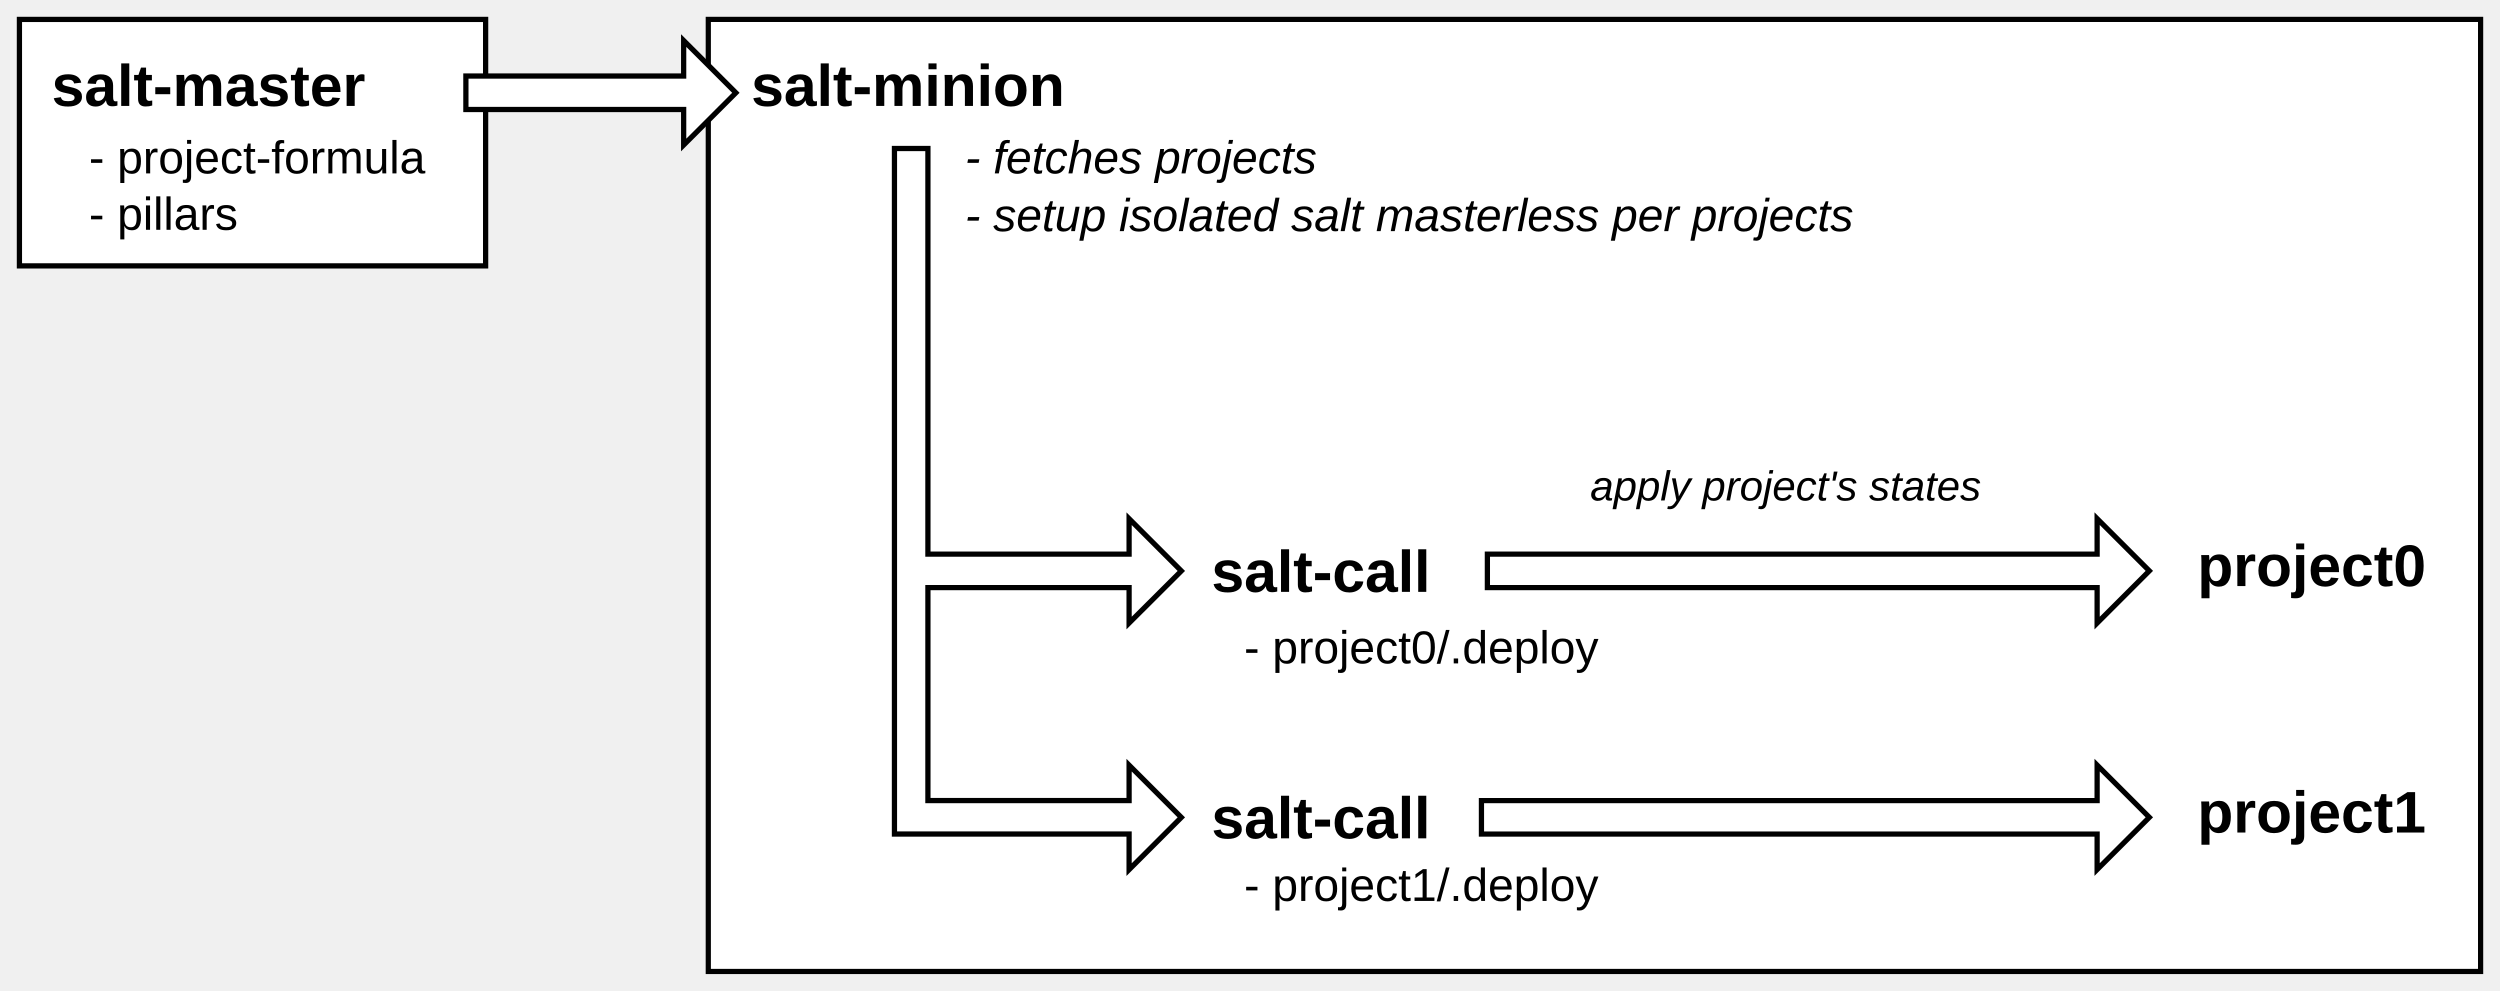
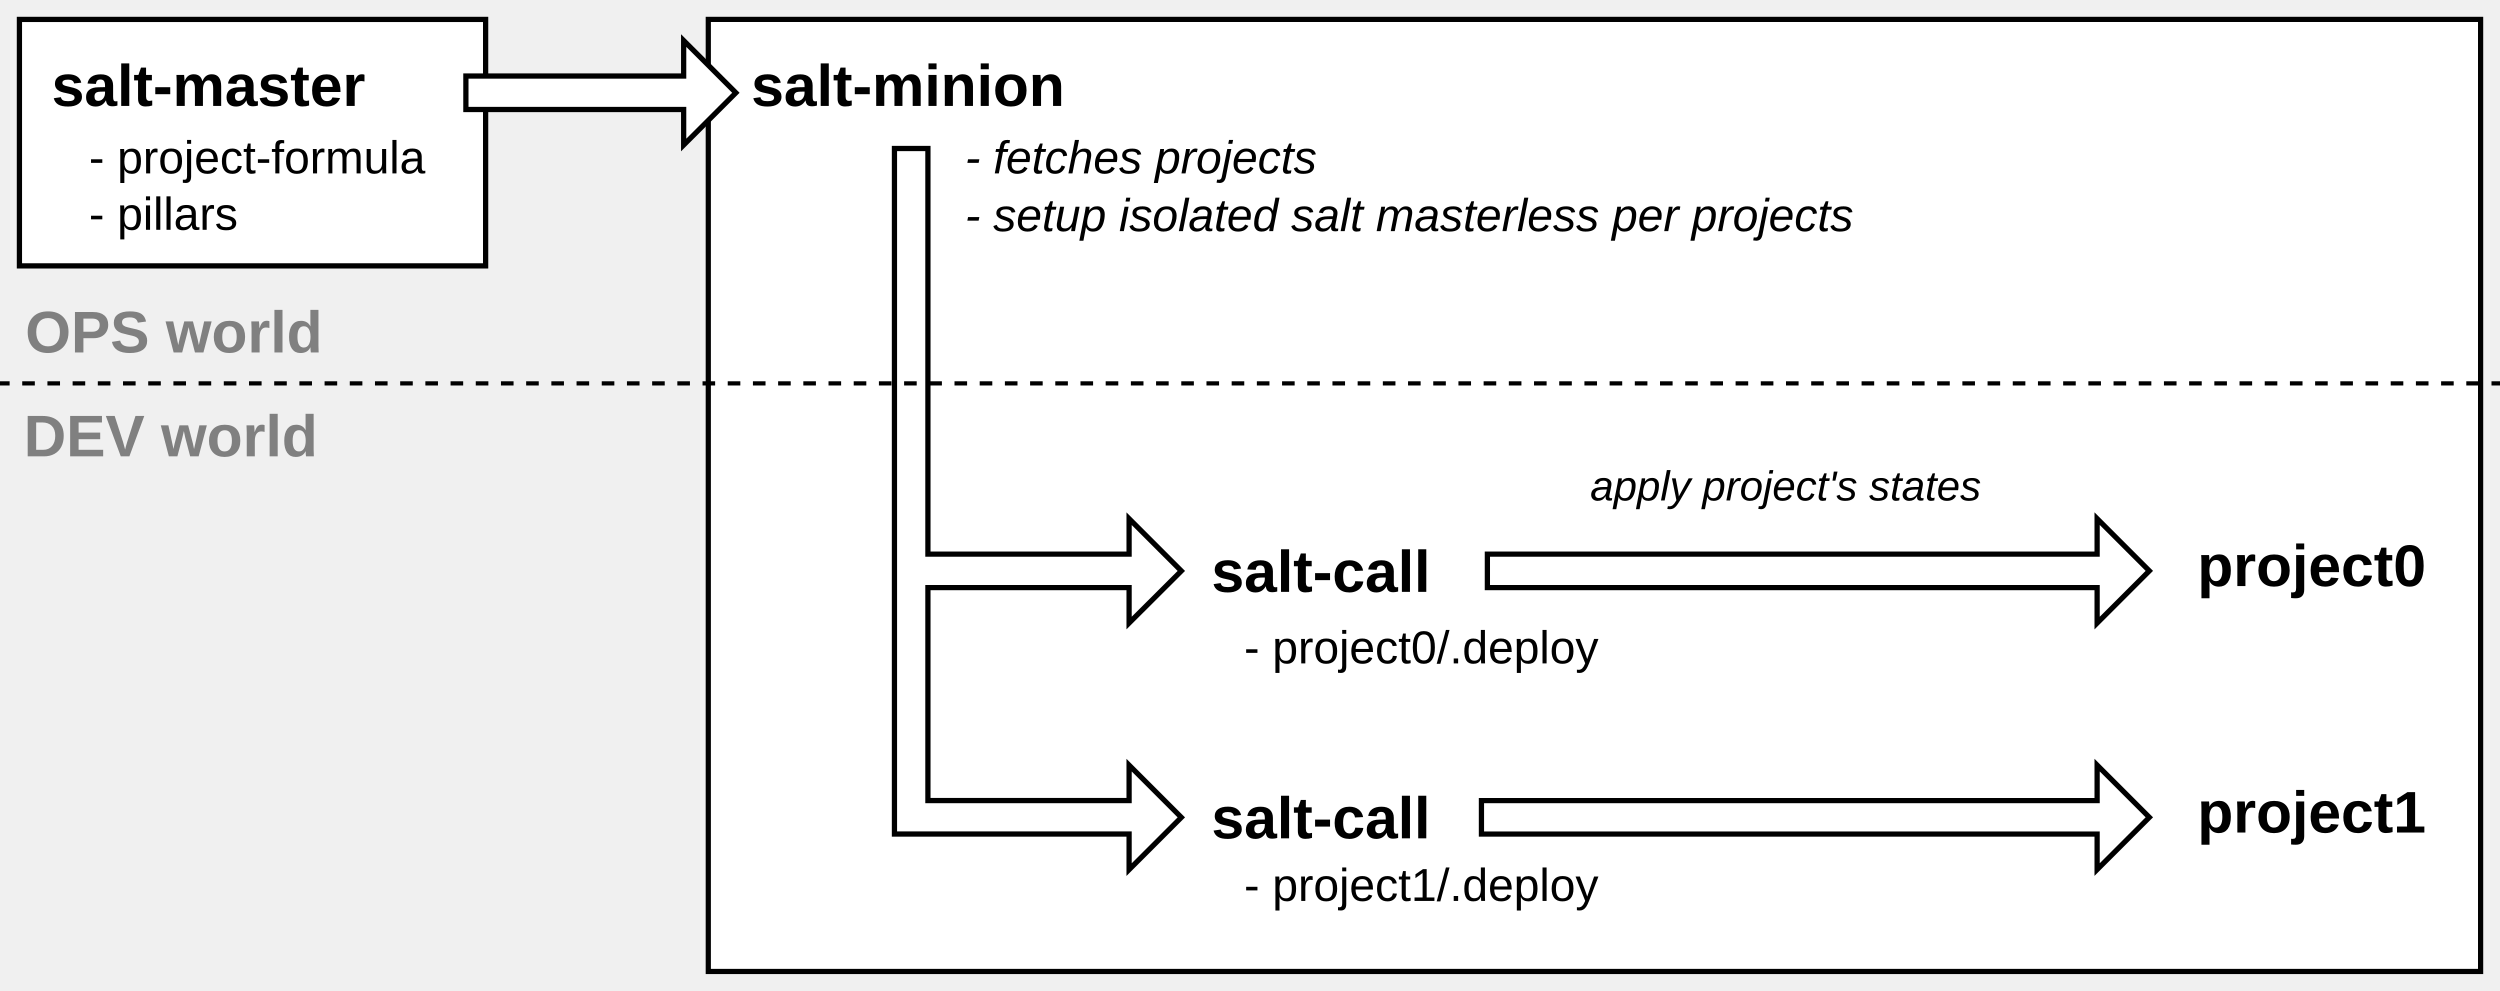
<svg xmlns="http://www.w3.org/2000/svg" width="595.317" height="235.952" id="svg2" version="1.1">
  <defs id="defs4" />
  <g id="layer1" transform="translate(-37.80141,-600.8458)">
    <rect style="fill:#ffffff;fill-opacity:1;stroke:#000000;stroke-width:1.25;stroke-opacity:1" id="rect3157" width="111.016" height="58.69" x="42.426" y="605.471" />
    <rect style="fill:#ffffff;fill-opacity:1;stroke:#000000;stroke-width:1.237;stroke-opacity:1" id="rect3058" width="422.036" height="226.715" x="206.464" y="605.464" />
    <text xml:space="preserve" style="font-size:14px;font-style:normal;font-variant:normal;font-weight:bold;font-stretch:normal;text-align:start;line-height:125%;letter-spacing:0px;word-spacing:0px;writing-mode:lr-tb;text-anchor:start;fill:#000000;fill-opacity:1;stroke:none;font-family:Liberation Sans;-inkscape-font-specification:Liberation Sans Bold" x="50.104" y="626.078" id="text2987">
      <tspan id="tspan2989" x="50.104" y="626.078">salt-master</tspan>
    </text>
    <text xml:space="preserve" style="font-size:14px;font-style:normal;font-variant:normal;font-weight:bold;font-stretch:normal;text-align:start;line-height:125%;letter-spacing:0px;word-spacing:0px;writing-mode:lr-tb;text-anchor:start;fill:#000000;fill-opacity:1;stroke:none;font-family:Liberation Sans;-inkscape-font-specification:Liberation Sans Bold" x="216.678" y="626.078" id="text2991">
      <tspan id="tspan2993" x="216.678" y="626.078">salt-minion</tspan>
    </text>
    <text xml:space="preserve" style="font-size:14px;font-style:normal;font-variant:normal;font-weight:bold;font-stretch:normal;text-align:start;line-height:125%;letter-spacing:0px;word-spacing:0px;writing-mode:lr-tb;text-anchor:start;fill:#000000;fill-opacity:1;stroke:none;font-family:Liberation Sans;-inkscape-font-specification:Liberation Sans Bold" x="326.286" y="741.788" id="text2995">
      <tspan id="tspan2997" x="326.286" y="741.788">salt-call</tspan>
    </text>
    <text xml:space="preserve" style="font-size:14px;font-style:normal;font-variant:normal;font-weight:bold;font-stretch:normal;text-align:start;line-height:125%;letter-spacing:0px;word-spacing:0px;writing-mode:lr-tb;text-anchor:start;fill:#000000;fill-opacity:1;stroke:none;font-family:Liberation Sans;-inkscape-font-specification:Liberation Sans Bold" x="561.039" y="740.404" id="text2999">
      <tspan id="tspan3001" x="561.039" y="740.404">project0</tspan>
    </text>
    <text xml:space="preserve" style="font-size:14px;font-style:normal;font-variant:normal;font-weight:bold;font-stretch:normal;text-align:start;line-height:125%;letter-spacing:0px;word-spacing:0px;writing-mode:lr-tb;text-anchor:start;fill:#000000;fill-opacity:1;stroke:none;font-family:Liberation Sans;-inkscape-font-specification:Liberation Sans Bold" x="561.039" y="799.094" id="text3003">
      <tspan id="tspan3005" x="561.039" y="799.094">project1</tspan>
    </text>
    <path style="fill:#ffffff;fill-opacity:1;stroke:#000000;stroke-width:1.25;stroke-opacity:1" d="m 213.033,622.94 -12.435,-12.435 0,8.45 -51.857,0 0,7.97 51.857,0 0,8.45 z" id="rect3017" />
    <path style="fill:#ffffff;fill-opacity:1;stroke:#000000;stroke-width:1.25;stroke-opacity:1" d="m 250.794,636.206 0,163.25 55.875,0 0,8.469 12.438,-12.438 -12.438,-12.438 0,8.438 -47.906,0 0,-50.719 47.906,0 0,8.438 12.438,-12.406 -12.438,-12.438 0,8.438 -47.906,0 0,-96.594 -7.969,0 z" id="path3024" />
    <text id="text3034" y="642.139" x="58.993" style="font-size:11px;font-style:normal;font-variant:normal;font-weight:normal;font-stretch:normal;text-align:start;line-height:125%;letter-spacing:0px;word-spacing:0px;writing-mode:lr-tb;text-anchor:start;fill:#000000;fill-opacity:1;stroke:none;font-family:Liberation Sans;-inkscape-font-specification:Liberation Sans" xml:space="preserve">
      <tspan y="642.139" x="58.993" id="tspan3036">- project-formula</tspan>
    </text>
    <text xml:space="preserve" style="font-size:11px;font-style:normal;font-variant:normal;font-weight:normal;font-stretch:normal;text-align:start;line-height:125%;letter-spacing:0px;word-spacing:0px;writing-mode:lr-tb;text-anchor:start;fill:#000000;fill-opacity:1;stroke:none;font-family:Liberation Sans;-inkscape-font-specification:Liberation Sans" x="334.058" y="758.812" id="text3038">
      <tspan id="tspan3040" x="334.058" y="758.812">- project0/.deploy</tspan>
    </text>
    <text id="text3046" y="815.38" x="334.058" style="font-size:11px;font-style:normal;font-variant:normal;font-weight:normal;font-stretch:normal;text-align:start;line-height:125%;letter-spacing:0px;word-spacing:0px;writing-mode:lr-tb;text-anchor:start;fill:#000000;fill-opacity:1;stroke:none;font-family:Liberation Sans;-inkscape-font-specification:Liberation Sans" xml:space="preserve">
      <tspan y="815.38" x="334.058" id="tspan3048">- project1/.deploy</tspan>
    </text>
    <text xml:space="preserve" style="font-size:22.384px;font-style:normal;font-variant:normal;font-weight:bold;font-stretch:normal;text-align:start;line-height:125%;letter-spacing:0px;word-spacing:0px;writing-mode:lr-tb;text-anchor:start;fill:#000000;fill-opacity:1;stroke:none;font-family:Liberation Sans;-inkscape-font-specification:Liberation Sans Bold" x="350.725" y="132.284" id="text3050" transform="translate(0,540.3622)">
      <tspan id="tspan3052" x="350.725" y="132.284" />
    </text>
    <text xml:space="preserve" style="font-size:10px;font-style:italic;font-variant:normal;font-weight:normal;font-stretch:normal;text-align:start;line-height:125%;letter-spacing:0px;word-spacing:0px;writing-mode:lr-tb;text-anchor:start;fill:#000000;fill-opacity:1;stroke:none;font-family:Liberation Sans;-inkscape-font-specification:Liberation Sans Italic" x="416.486" y="720.022" id="text3054">
      <tspan id="tspan3056" x="416.486" y="720.022">apply project's states</tspan>
    </text>
    <path id="path3060" d="m 549.616,736.785 -12.435,-12.435 0,8.45 -145.195,0 0,7.97 145.195,0 0,8.45 z" style="fill:#ffffff;fill-opacity:1;stroke:#000000;stroke-width:1.25;stroke-opacity:1" />
    <text id="text3062" y="800.478" x="326.286" style="font-size:14px;font-style:normal;font-variant:normal;font-weight:bold;font-stretch:normal;text-align:start;line-height:125%;letter-spacing:0px;word-spacing:0px;writing-mode:lr-tb;text-anchor:start;fill:#000000;fill-opacity:1;stroke:none;font-family:Liberation Sans;-inkscape-font-specification:Liberation Sans Bold" xml:space="preserve">
      <tspan y="800.478" x="326.286" id="tspan3064">salt-call</tspan>
    </text>
    <path style="fill:#ffffff;fill-opacity:1;stroke:#000000;stroke-width:1.25;stroke-opacity:1" d="m 549.616,795.474 -12.435,-12.435 0,8.45 -146.609,0 0,7.97 146.609,0 0,8.45 z" id="path3066" />
    <text xml:space="preserve" style="font-size:11px;font-style:normal;font-variant:normal;font-weight:normal;font-stretch:normal;text-align:start;line-height:125%;letter-spacing:0px;word-spacing:0px;writing-mode:lr-tb;text-anchor:start;fill:#000000;fill-opacity:1;stroke:none;font-family:Liberation Sans;-inkscape-font-specification:Liberation Sans" x="58.993" y="655.574" id="text3166">
      <tspan id="tspan3168" x="58.993" y="655.574">- pillars</tspan>
    </text>
    <text xml:space="preserve" style="font-size:11px;font-style:italic;font-variant:normal;font-weight:normal;font-stretch:normal;text-align:start;line-height:125%;letter-spacing:0px;word-spacing:0px;writing-mode:lr-tb;text-anchor:start;fill:#000000;fill-opacity:1;stroke:none;font-family:Liberation Sans;-inkscape-font-specification:Liberation Sans Italic" x="267.589" y="642.139" id="text3170">
      <tspan id="tspan3172" x="267.589" y="642.139">- fetches projects</tspan>
      <tspan x="267.589" y="655.889" id="tspan3178">- setup isolated salt masterless per projects</tspan>
    </text>
+     <path style="fill:none;stroke:#000000;stroke-width:1;stroke-linecap:butt;stroke-linejoin:miter;stroke-miterlimit:4;stroke-opacity:1;stroke-dasharray:3, 3;stroke-dashoffset:0" d="m 37.094,692.14 596.091,0" id="path3025" />
+     <text xml:space="preserve" style="font-size:14px;font-style:normal;font-variant:normal;font-weight:bold;font-stretch:normal;text-align:start;line-height:125%;letter-spacing:0px;word-spacing:0px;writing-mode:lr;text-anchor:start;fill:#808080;fill-opacity:1;stroke:none;font-family:Liberation Sans;-inkscape-font-specification:Liberation Sans Bold" x="43.821" y="684.77" id="text3795">
+       <tspan id="tspan3797" x="43.821" y="684.77">OPS world</tspan>
+     </text>
+     <text xml:space="preserve" style="font-size:14px;font-style:normal;font-variant:normal;font-weight:bold;font-stretch:normal;text-align:start;line-height:125%;letter-spacing:0px;word-spacing:0px;writing-mode:lr;text-anchor:start;fill:#808080;fill-opacity:1;stroke:none;font-family:Liberation Sans;-inkscape-font-specification:Liberation Sans Bold" x="5.657" y="108.673" id="text3799" transform="translate(37.80141,600.8458)">
+       <tspan id="tspan3801" x="5.657" y="108.673">DEV world</tspan>
+     </text>
  </g>
</svg>
